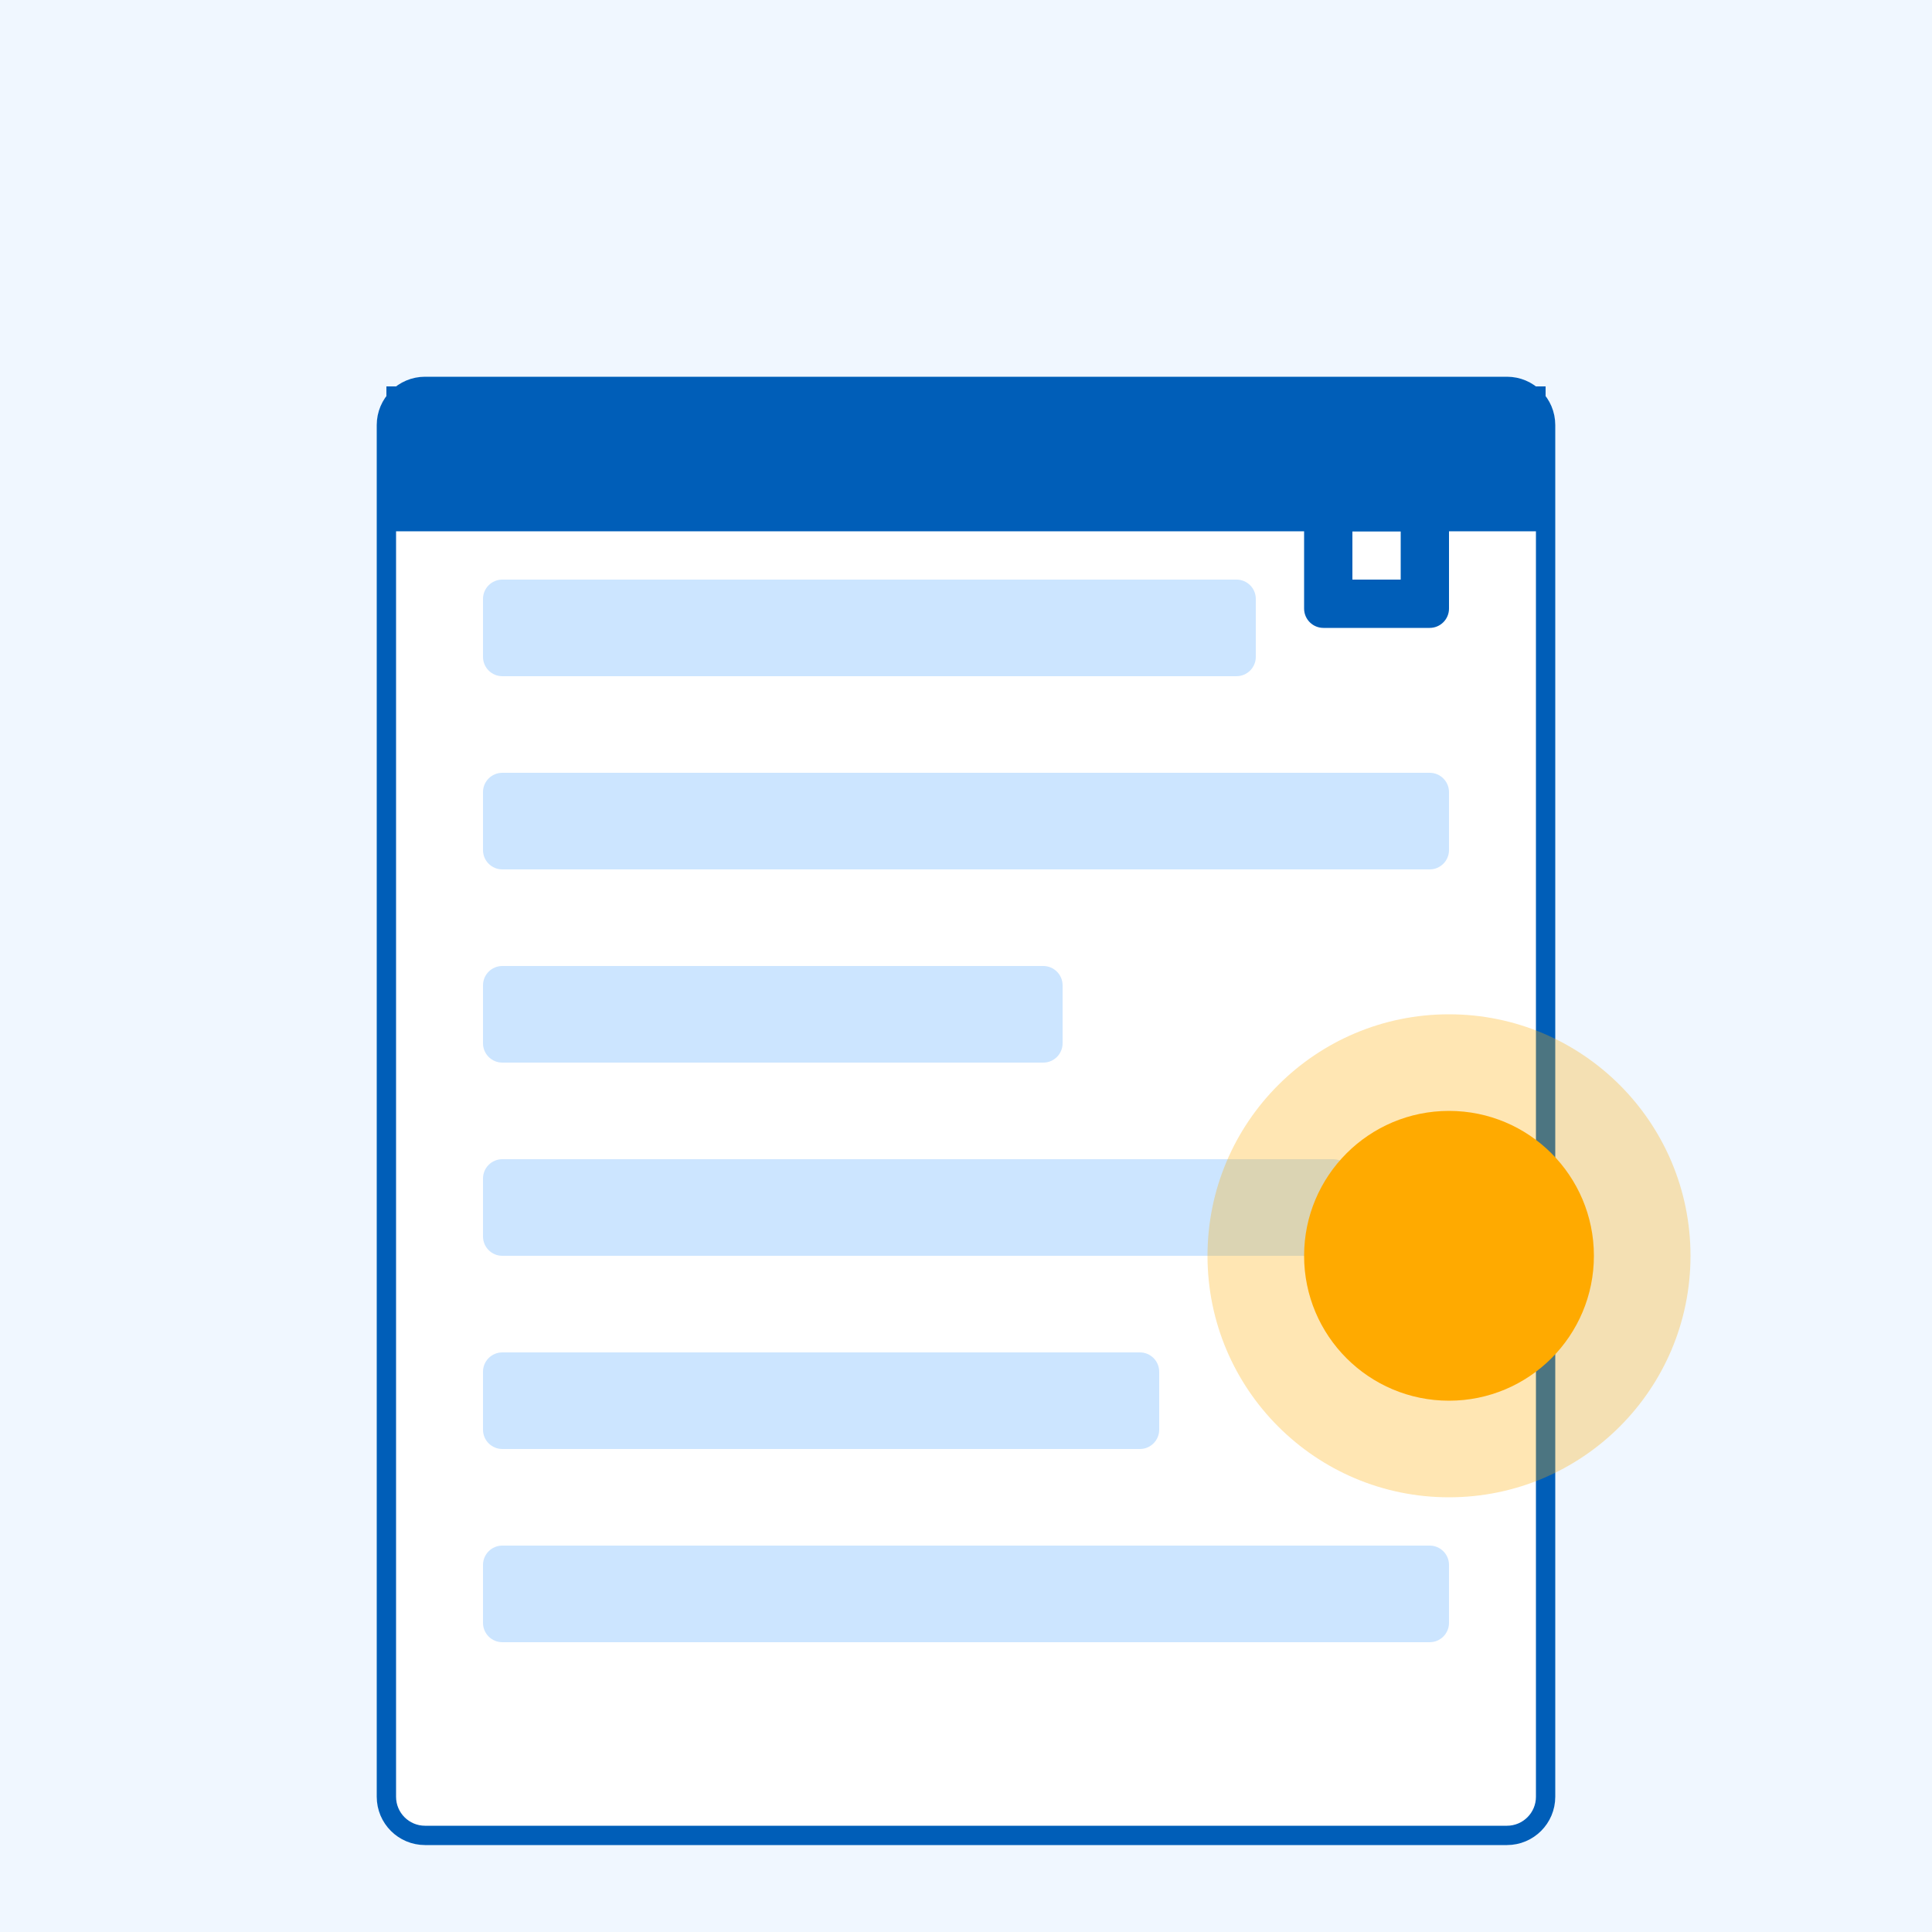
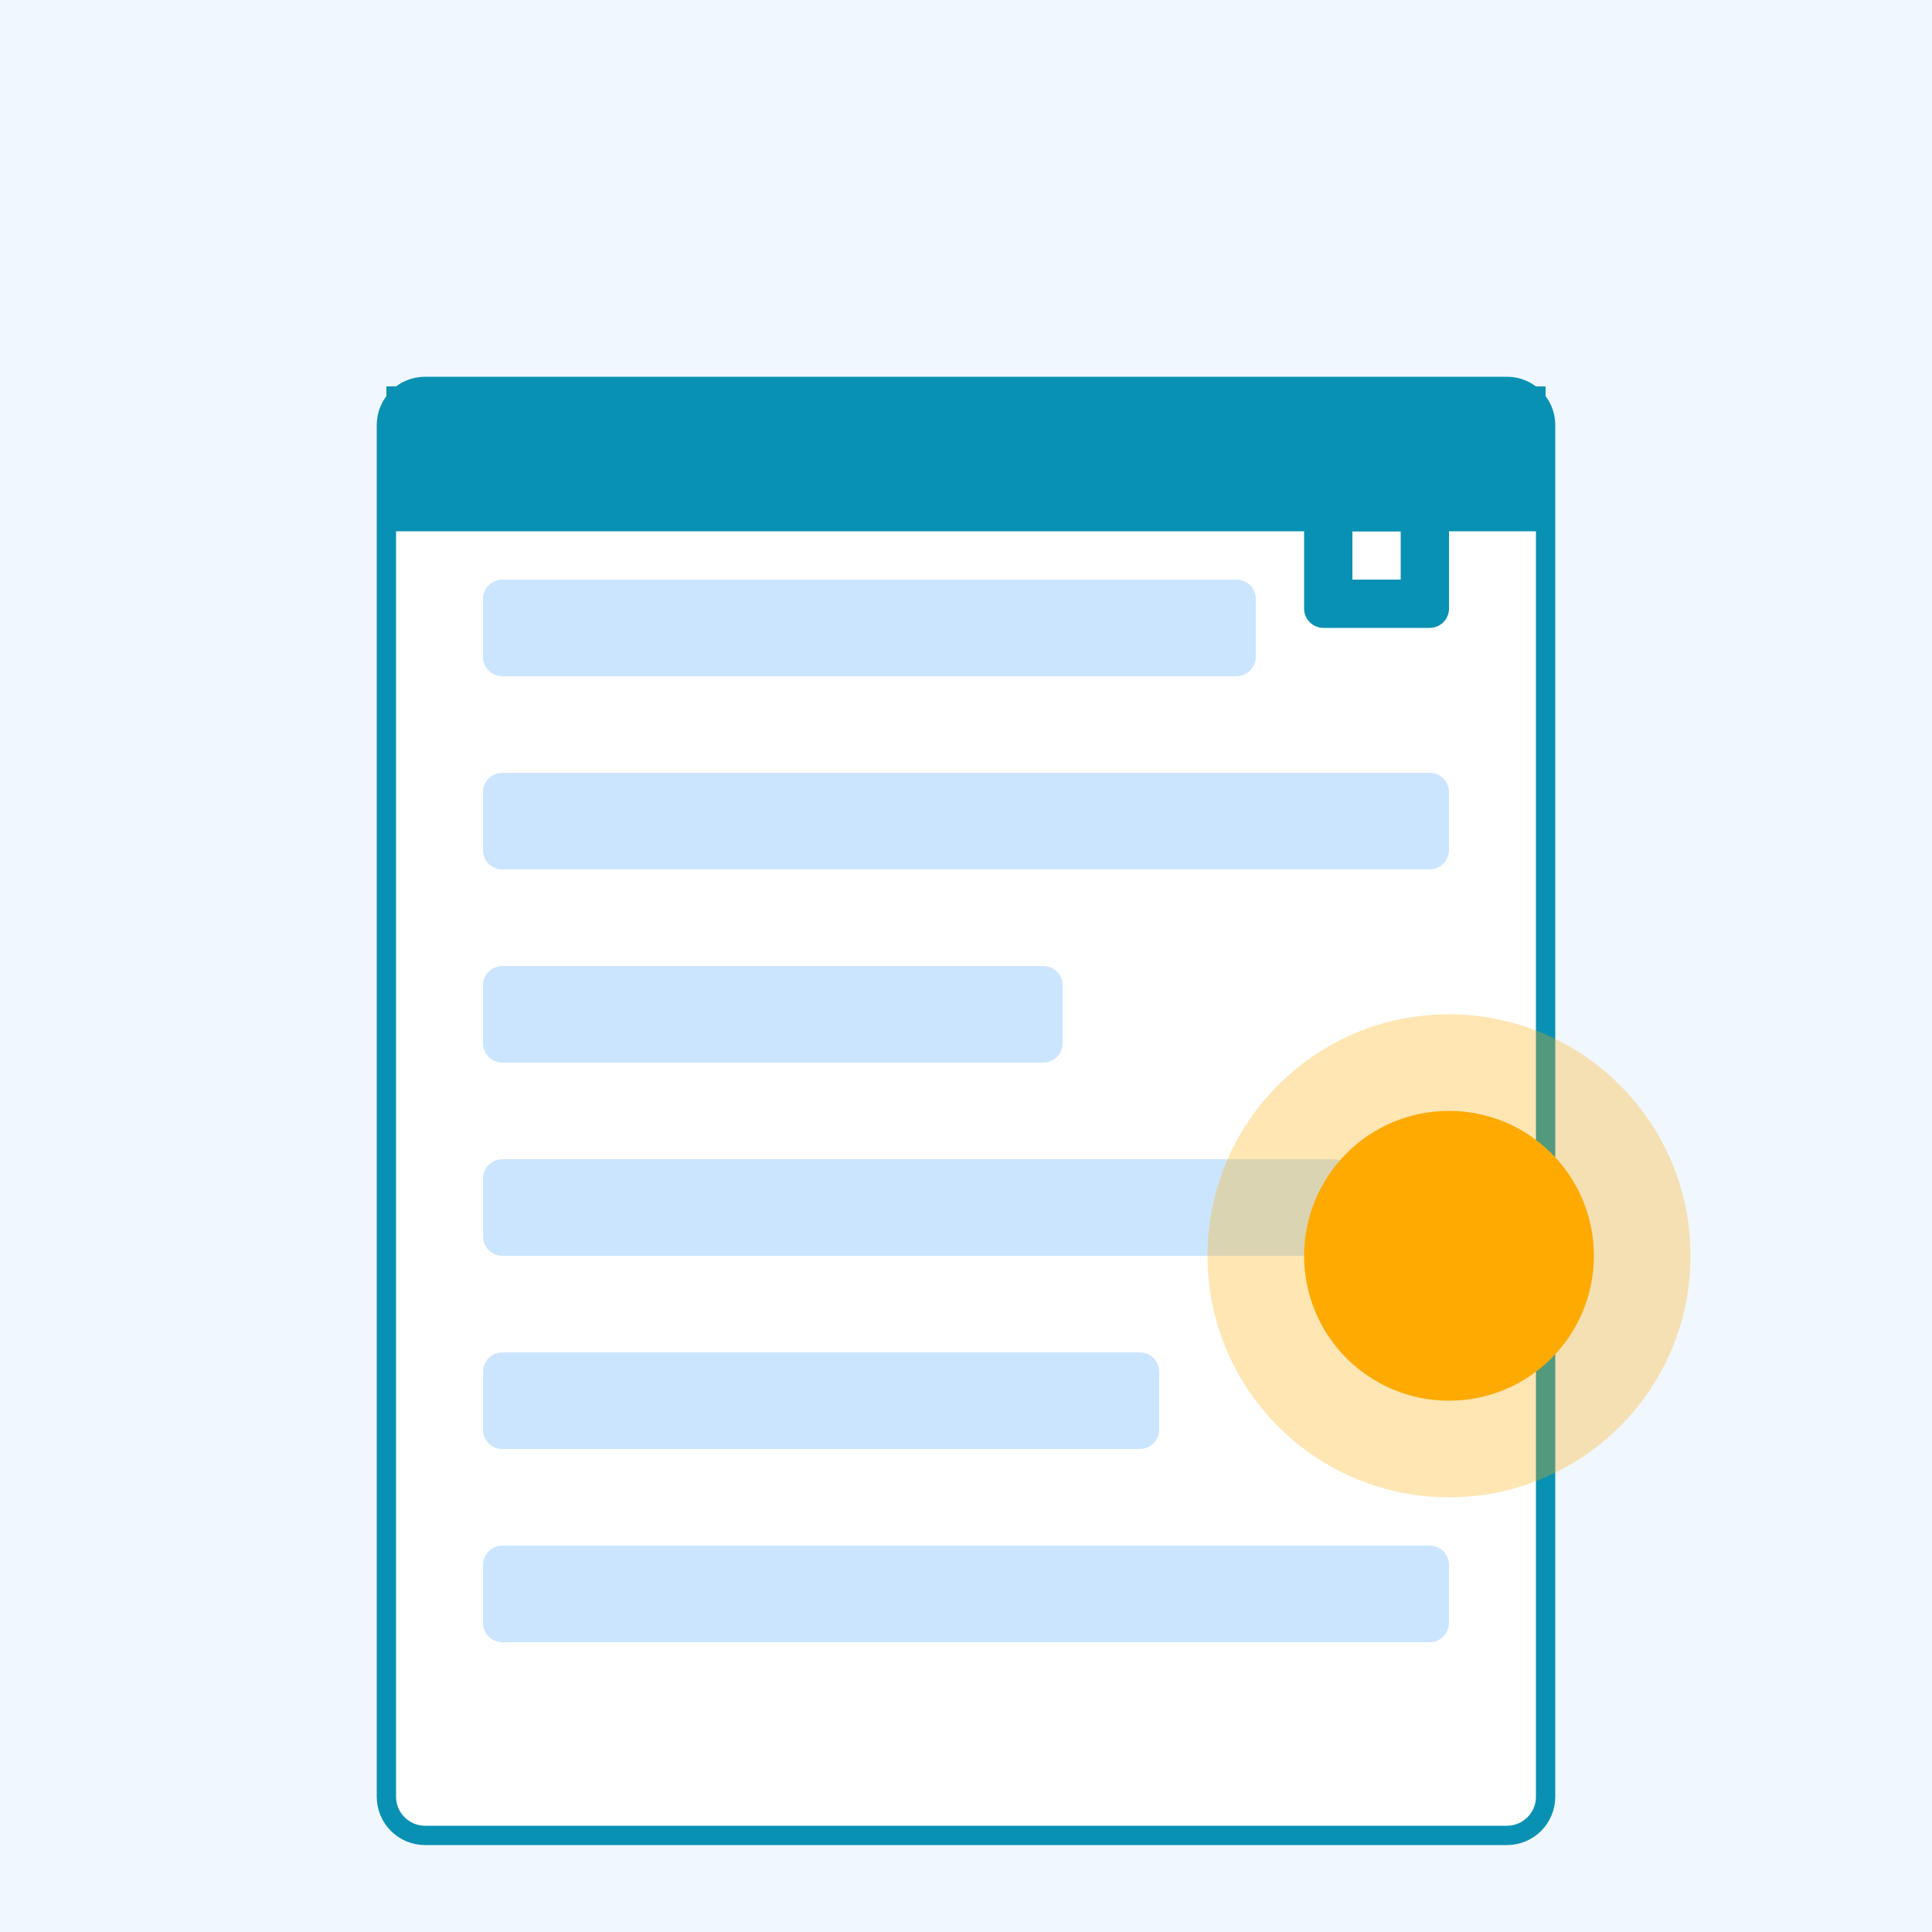
<svg xmlns="http://www.w3.org/2000/svg" width="200" height="200" viewBox="0 0 200 200" fill="none">
  <rect width="200" height="200" fill="#F0F7FF" />
-   <rect x="40" y="40" width="120" height="150" rx="4" fill="white" stroke="#005EB8" stroke-width="2" />
+   <rect x="40" y="40" width="120" height="150" rx="4" fill="white" stroke="#0891b2" stroke-width="2" />
  <rect x="50" y="60" width="80" height="10" rx="2" fill="#CCE5FF" />
  <rect x="50" y="80" width="100" height="10" rx="2" fill="#CCE5FF" />
  <rect x="50" y="100" width="60" height="10" rx="2" fill="#CCE5FF" />
  <rect x="50" y="120" width="90" height="10" rx="2" fill="#CCE5FF" />
  <rect x="50" y="140" width="70" height="10" rx="2" fill="#CCE5FF" />
  <rect x="50" y="160" width="100" height="10" rx="2" fill="#CCE5FF" />
-   <rect x="135" y="50" width="15" height="15" rx="2" fill="#005EB8" />
+   <rect x="135" y="50" width="15" height="15" rx="2" fill="#0891b2" />
  <rect x="140" y="55" width="5" height="5" fill="white" />
-   <path d="M40 40H160V55H40V40Z" fill="#005EB8" />
+   <path d="M40 40H160V55H40V40Z" fill="#0891b2" />
  <circle cx="150" cy="130" r="25" fill="#FFAA00" fill-opacity="0.3" />
  <circle cx="150" cy="130" r="15" fill="#FFAA00" />
</svg>
